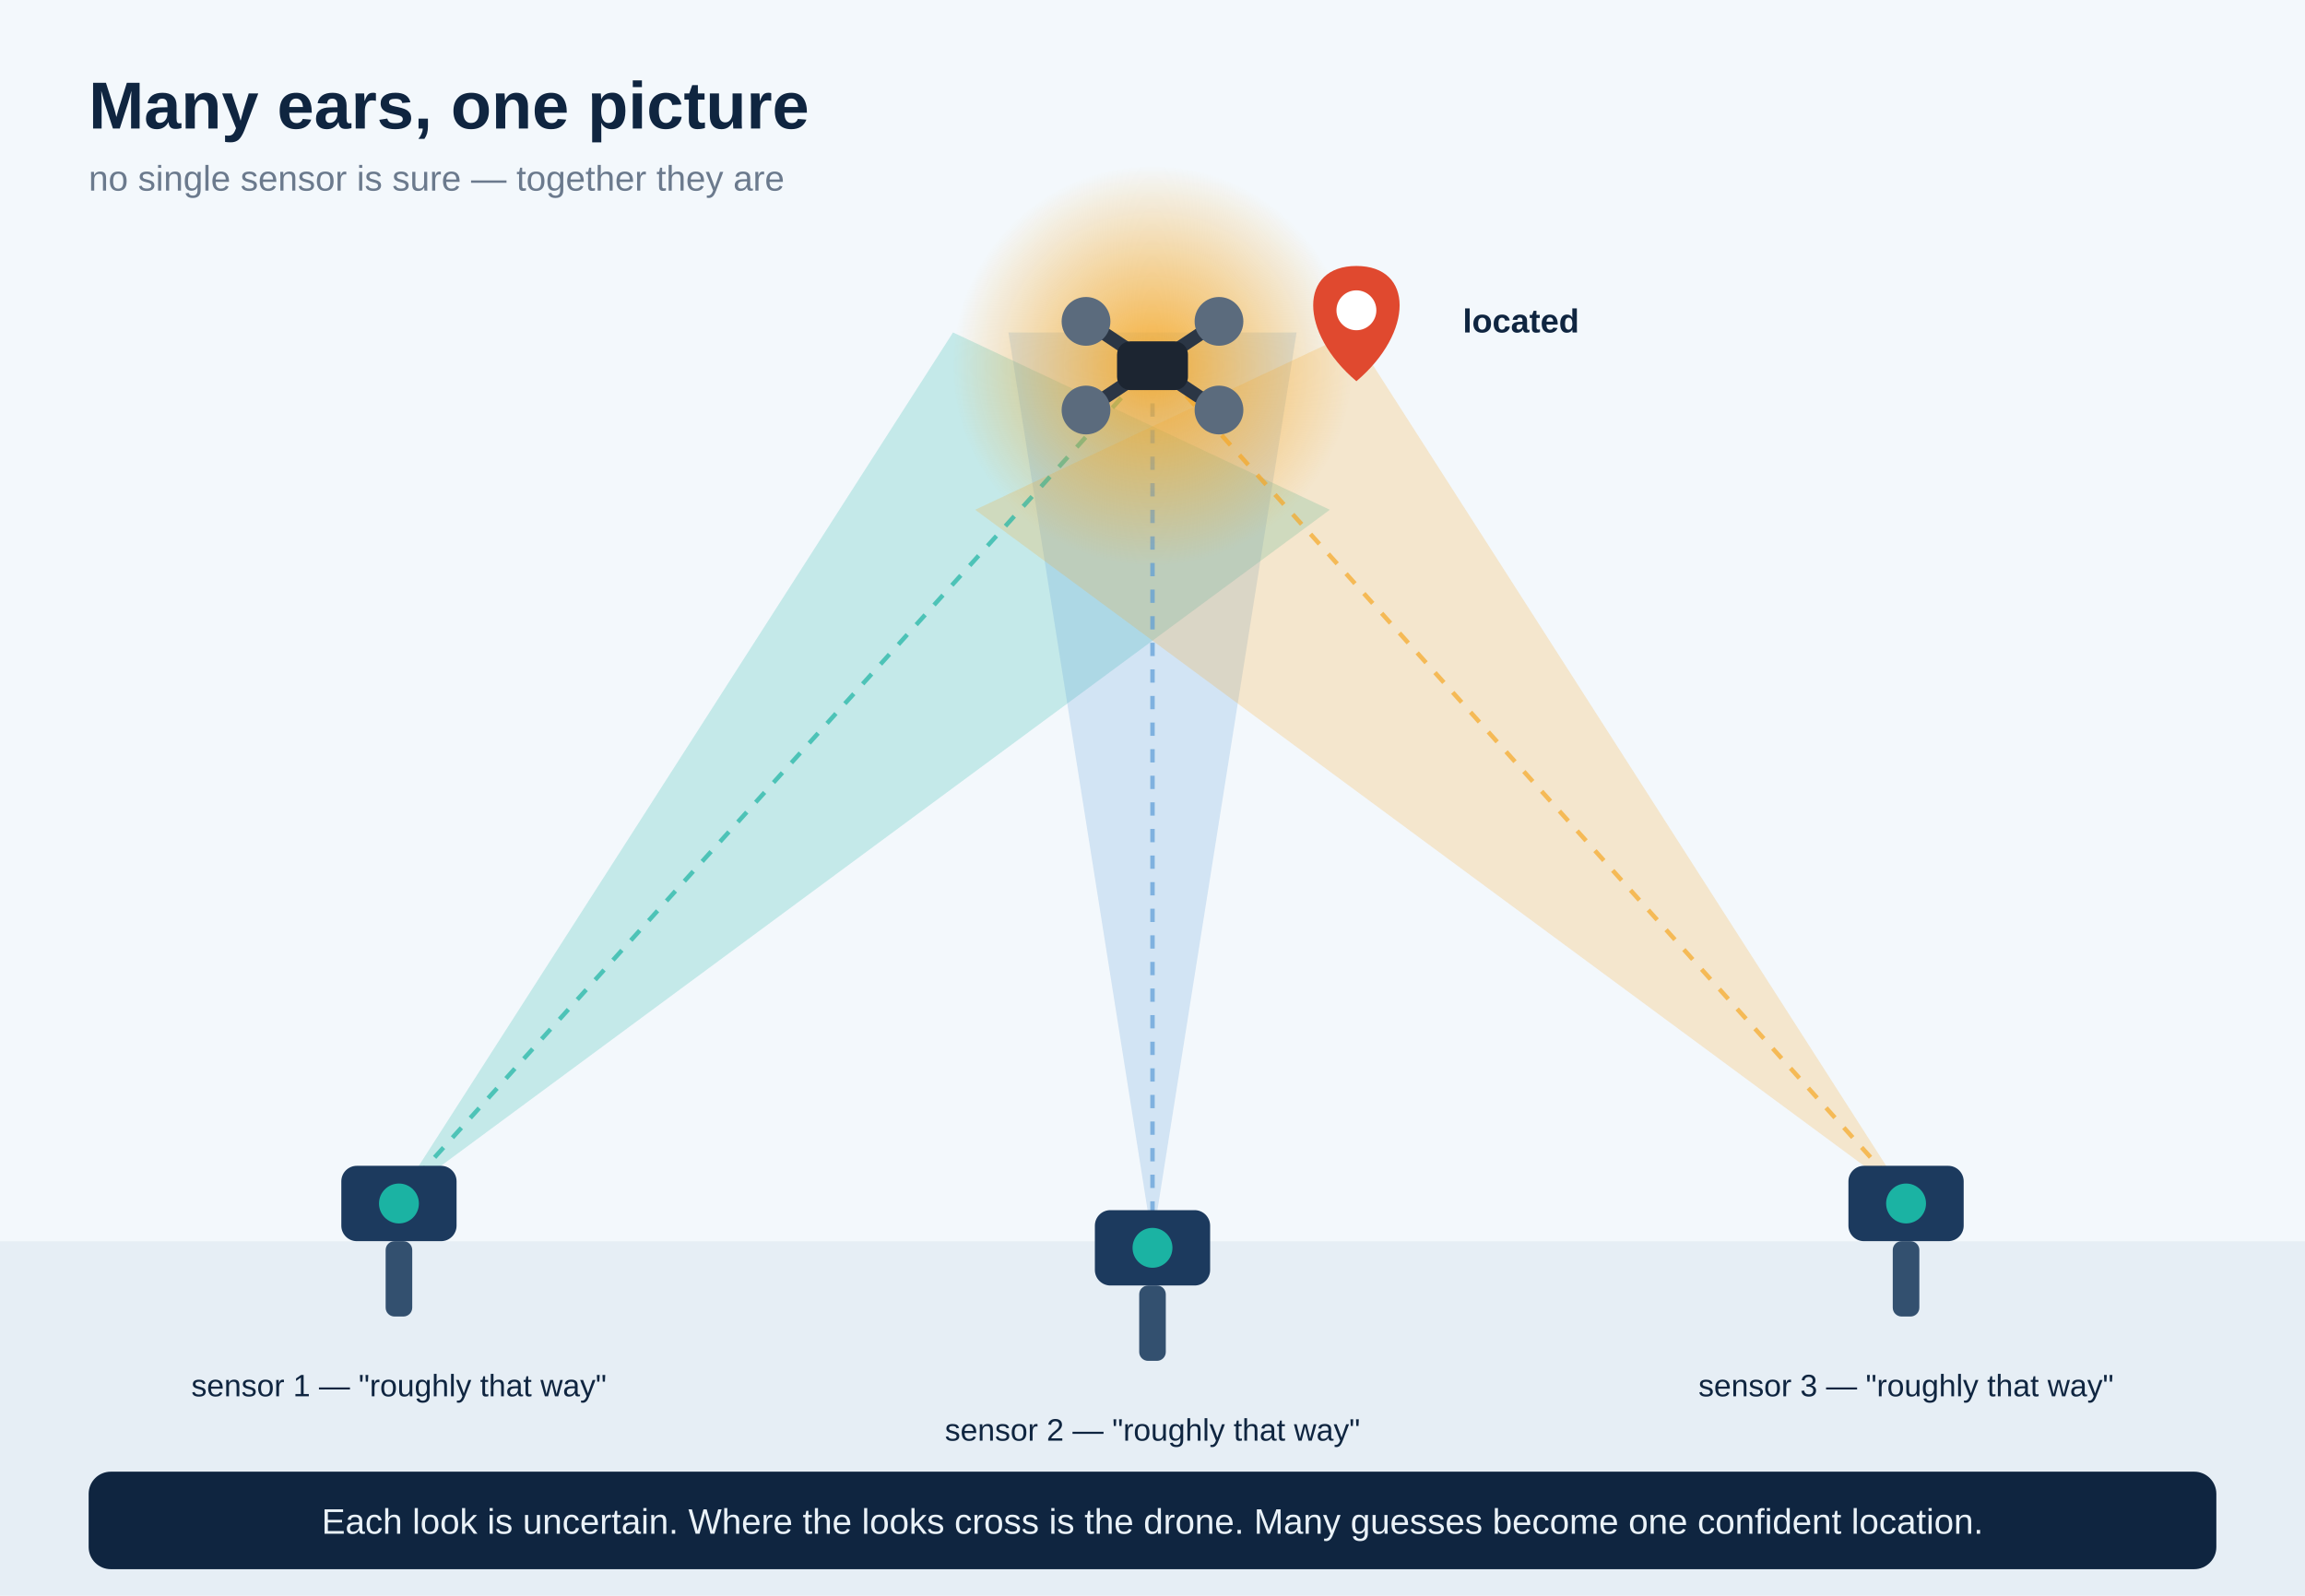
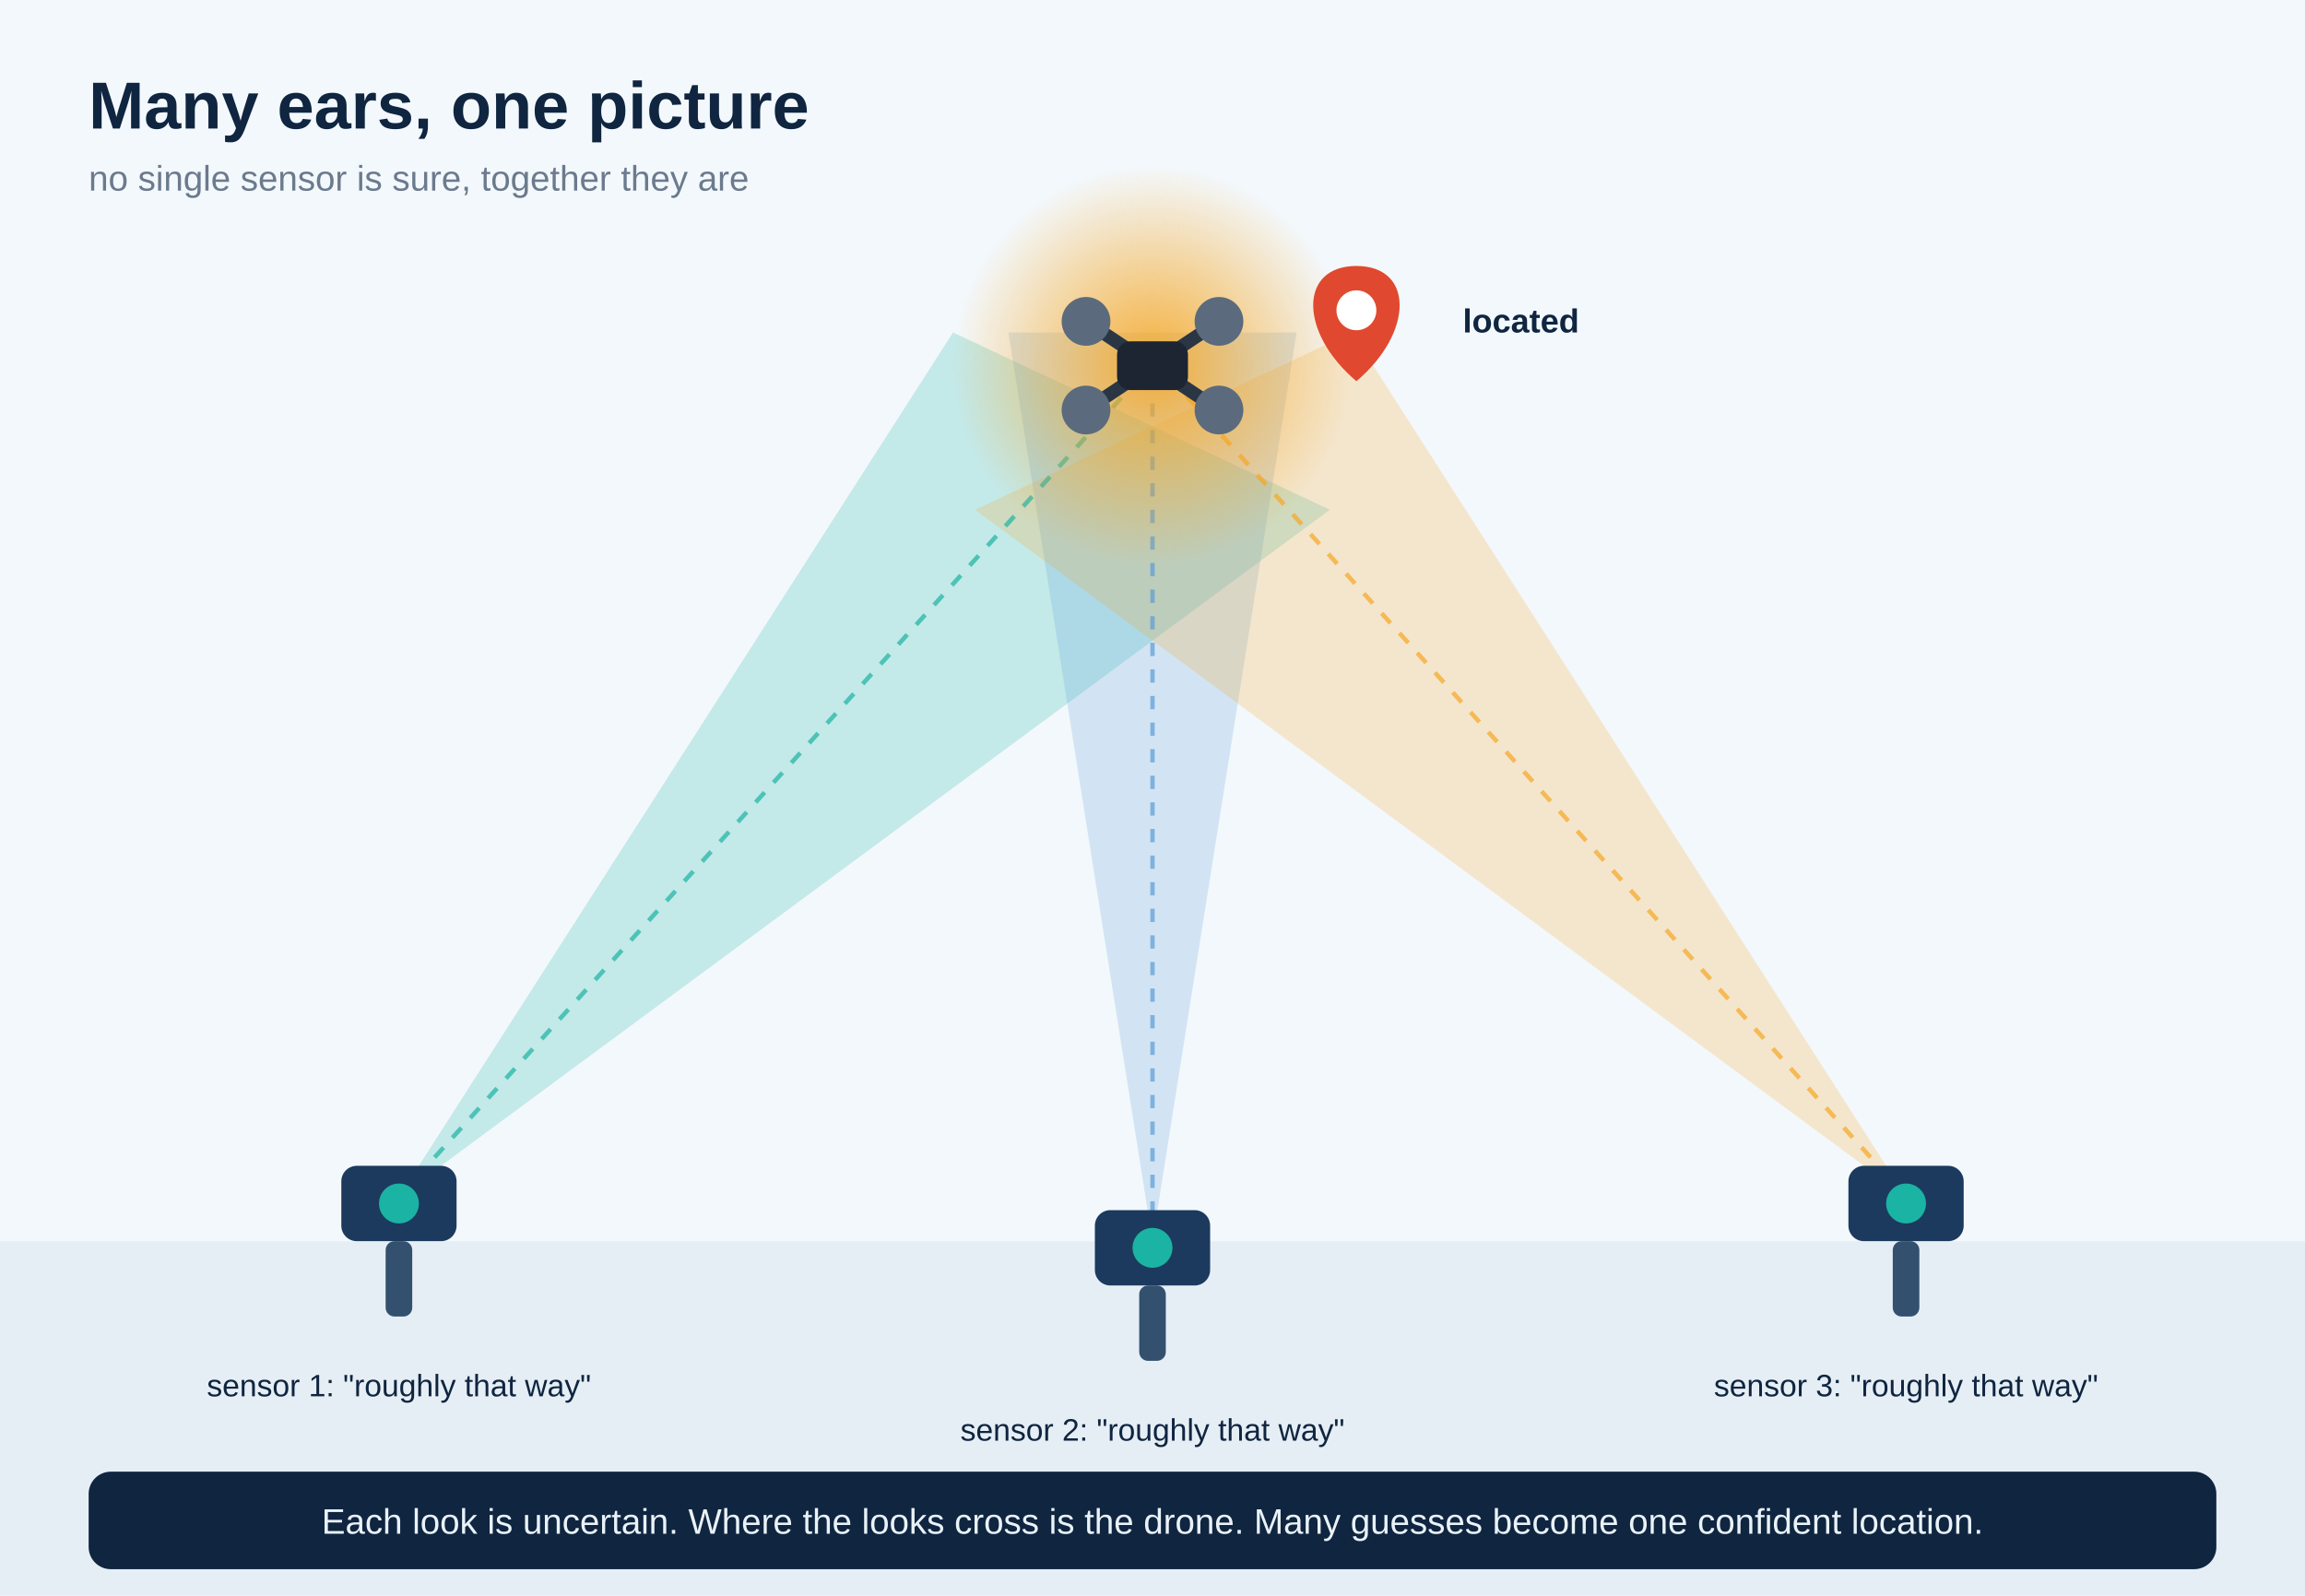
<svg xmlns="http://www.w3.org/2000/svg" viewBox="0 0 1040 720" font-family="'Helvetica Neue',Arial,sans-serif">
  <defs>
    <radialGradient id="hit" cx="0.5" cy="0.5" r="0.5">
      <stop offset="0" stop-color="#f5a623" stop-opacity="0.9" />
      <stop offset="1" stop-color="#f5a623" stop-opacity="0" />
    </radialGradient>
    <g id="drone2">
      <line x1="-30" y1="-20" x2="30" y2="20" stroke="#2b3645" stroke-width="6" />
      <line x1="30" y1="-20" x2="-30" y2="20" stroke="#2b3645" stroke-width="6" />
      <circle cx="-30" cy="-20" r="11" fill="#5b6b7d" />
      <circle cx="30" cy="-20" r="11" fill="#5b6b7d" />
      <circle cx="-30" cy="20" r="11" fill="#5b6b7d" />
      <circle cx="30" cy="20" r="11" fill="#5b6b7d" />
      <rect x="-16" y="-11" width="32" height="22" rx="6" fill="#1c2531" />
    </g>
    <g id="sensor">
      <rect x="-26" y="-14" width="52" height="34" rx="7" fill="#1c3a5e" />
      <circle cx="0" cy="3" r="9" fill="#1bb3a3" />
      <rect x="-6" y="20" width="12" height="34" rx="4" fill="#33506f" />
    </g>
  </defs>
  <rect width="1040" height="720" fill="#ffffff" />
  <rect x="0" y="0" width="1040" height="560" fill="#f3f8fc" />
  <rect x="0" y="560" width="1040" height="160" fill="#e6eef5" />
  <text x="40" y="58" font-size="30" font-weight="700" fill="#0f2540">Many ears, one picture</text>
-   <text x="40" y="86" font-size="16" fill="#6b7a8d">no single sensor is sure — together they are</text>
+   <text x="40" y="86" font-size="16" fill="#6b7a8d">no single sensor is sure, together they are</text>
  <polygon points="180,540 430,150 600,230" fill="#1bb3a3" opacity="0.22" />
  <polygon points="520,560 455,150 585,150" fill="#5b9bd5" opacity="0.22" />
  <polygon points="860,540 440,230 610,150" fill="#f5a623" opacity="0.22" />
  <line x1="180" y1="540" x2="510" y2="175" stroke="#1bb3a3" stroke-width="2" stroke-dasharray="6 6" opacity="0.7" />
  <line x1="520" y1="560" x2="520" y2="175" stroke="#5b9bd5" stroke-width="2" stroke-dasharray="6 6" opacity="0.7" />
  <line x1="860" y1="540" x2="532" y2="175" stroke="#f5a623" stroke-width="2" stroke-dasharray="6 6" opacity="0.7" />
  <circle cx="520" cy="165" r="90" fill="url(#hit)" />
  <use href="#drone2" x="520" y="165" />
  <g transform="translate(612,120)">
    <path d="M0,0 C26,0 26,30 0,52 C-26,30 -26,0 0,0 Z" fill="#e0492f" />
    <circle cx="0" cy="20" r="9" fill="#fff" />
  </g>
  <text x="660" y="150" font-size="15" font-weight="700" fill="#0f2540">located</text>
  <use href="#sensor" x="180" y="540" />
  <use href="#sensor" x="520" y="560" />
  <use href="#sensor" x="860" y="540" />
-   <text x="180" y="630" text-anchor="middle" font-size="14" fill="#0f2540">sensor 1 — "roughly that way"</text>
-   <text x="520" y="650" text-anchor="middle" font-size="14" fill="#0f2540">sensor 2 — "roughly that way"</text>
-   <text x="860" y="630" text-anchor="middle" font-size="14" fill="#0f2540">sensor 3 — "roughly that way"</text>
+   <text x="180" y="630" text-anchor="middle" font-size="14" fill="#0f2540">sensor 1: "roughly that way"</text>
+   <text x="520" y="650" text-anchor="middle" font-size="14" fill="#0f2540">sensor 2: "roughly that way"</text>
+   <text x="860" y="630" text-anchor="middle" font-size="14" fill="#0f2540">sensor 3: "roughly that way"</text>
  <rect x="40" y="664" width="960" height="44" rx="10" fill="#0f2540" />
  <text x="520" y="692" text-anchor="middle" font-size="16" fill="#eaf2f8">Each look is uncertain. Where the looks cross is the drone. Many guesses become one confident location.</text>
</svg>
